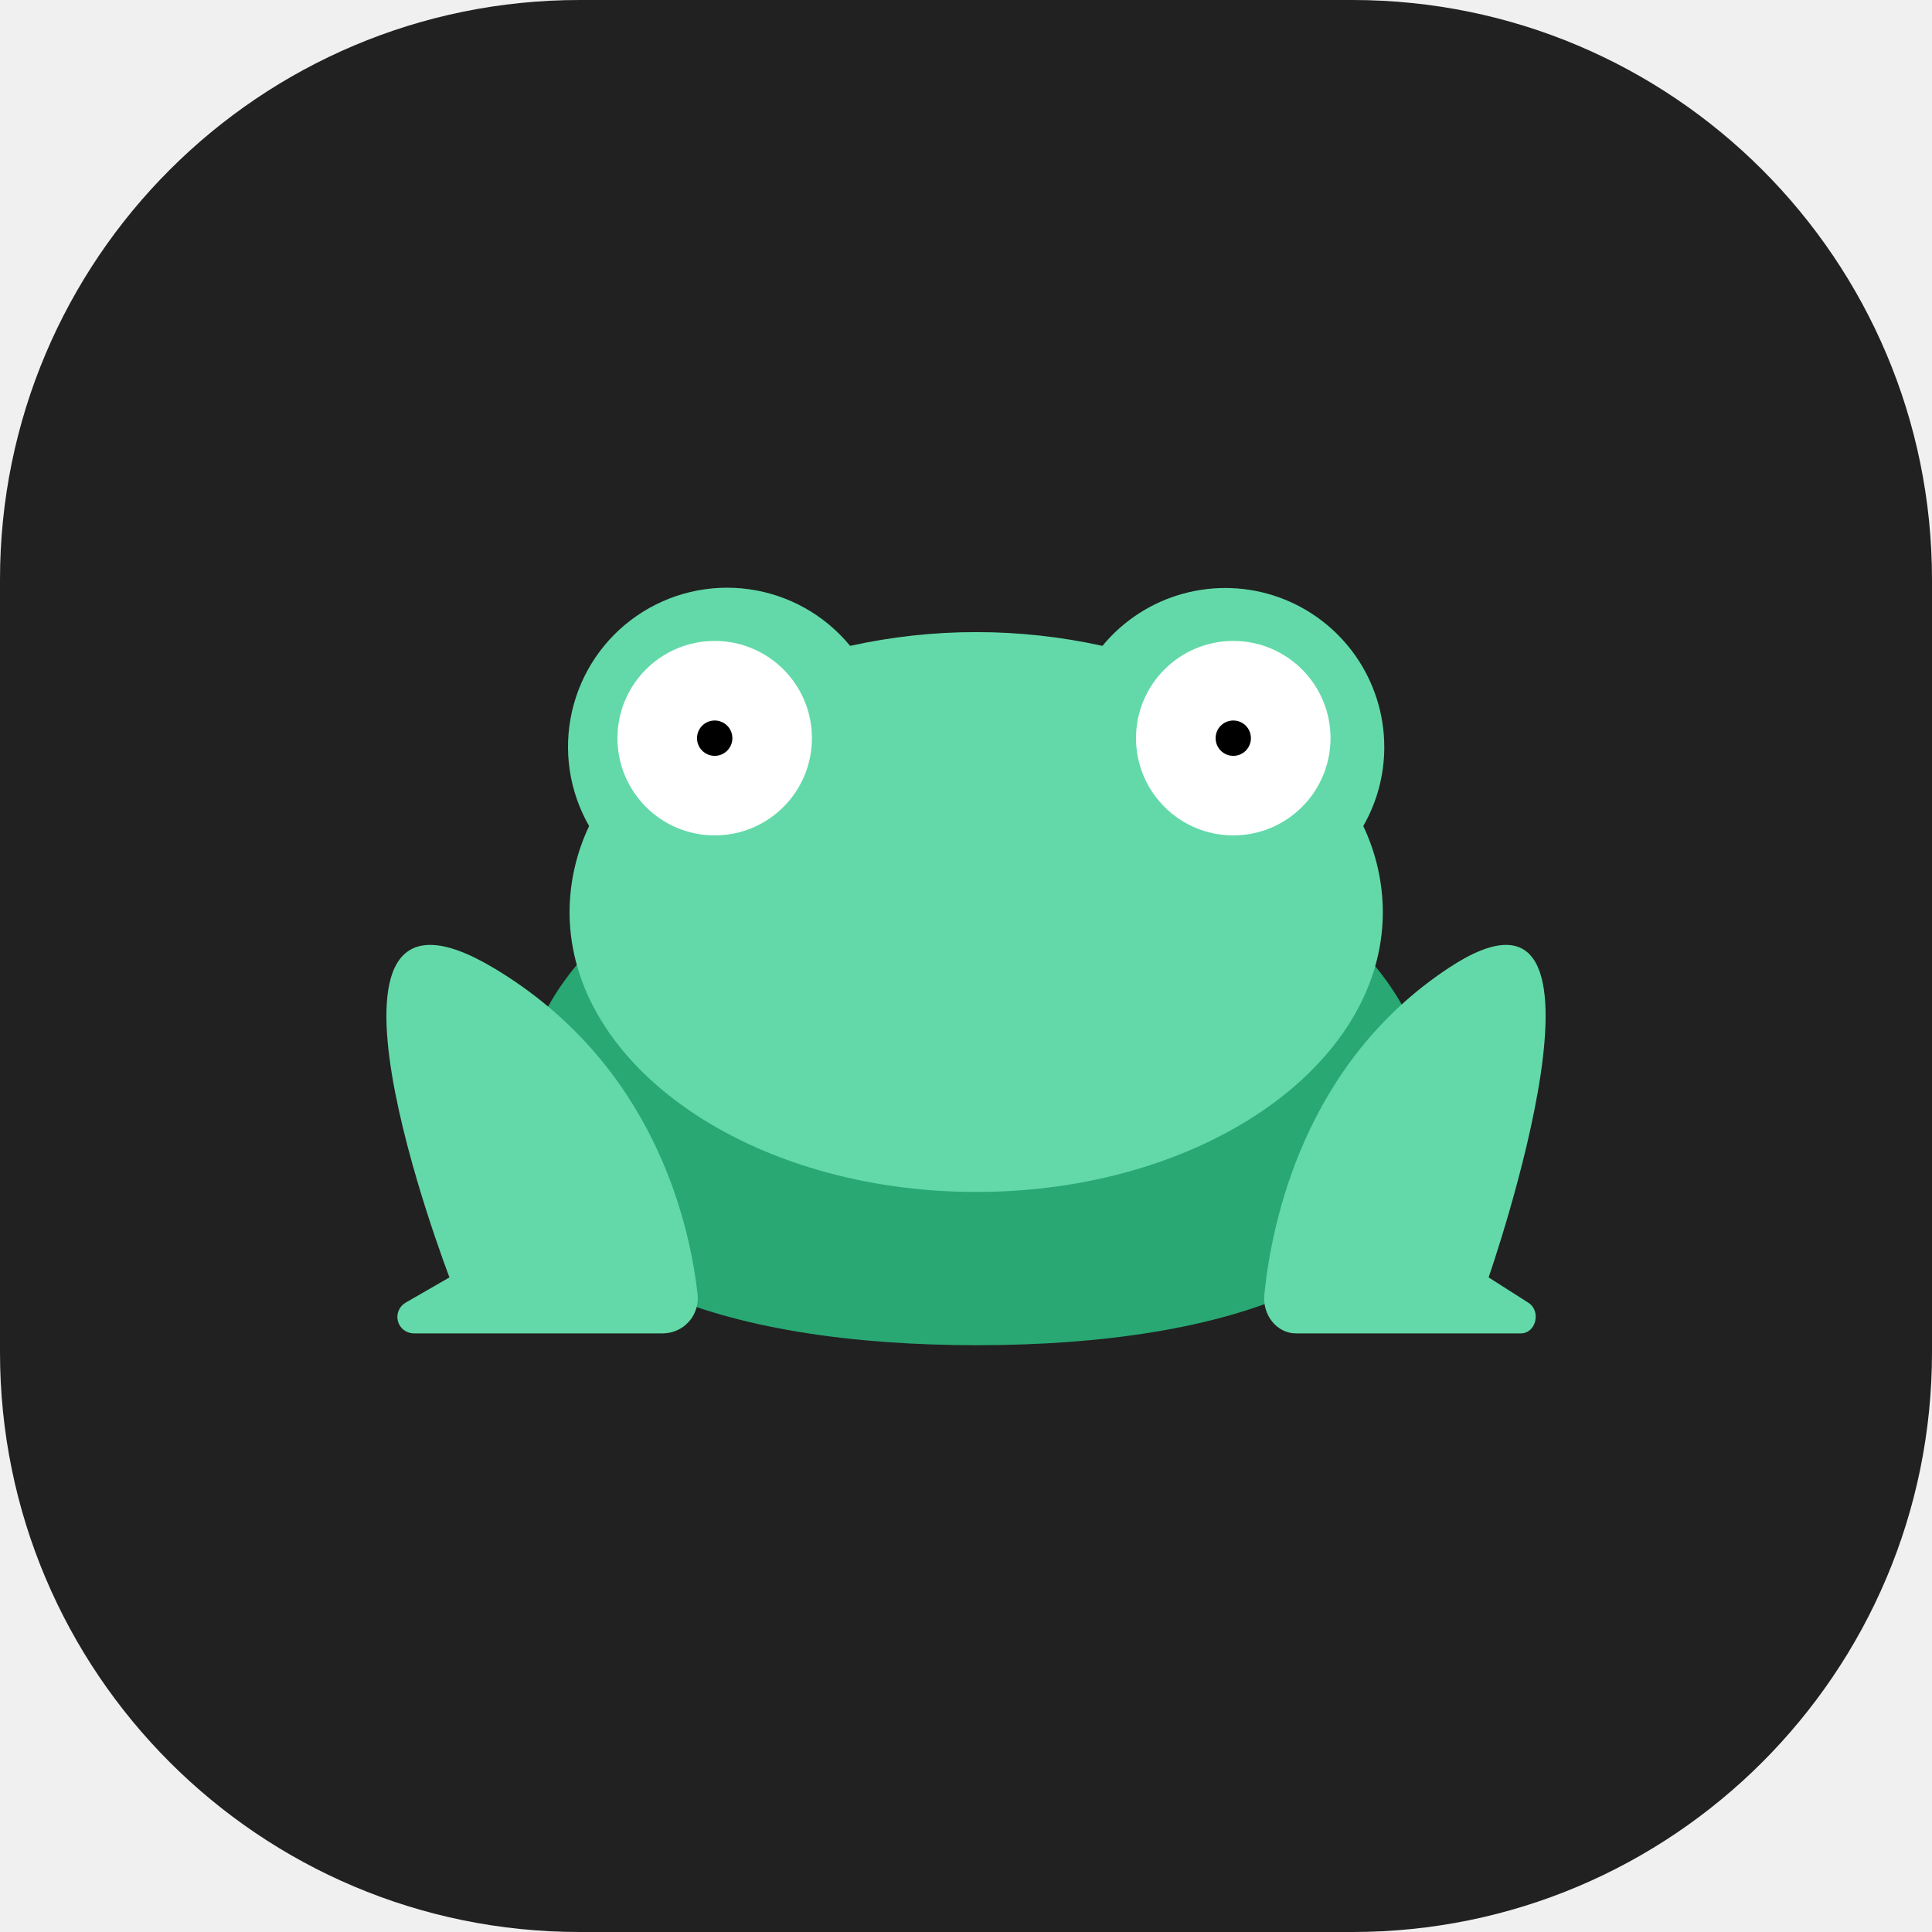
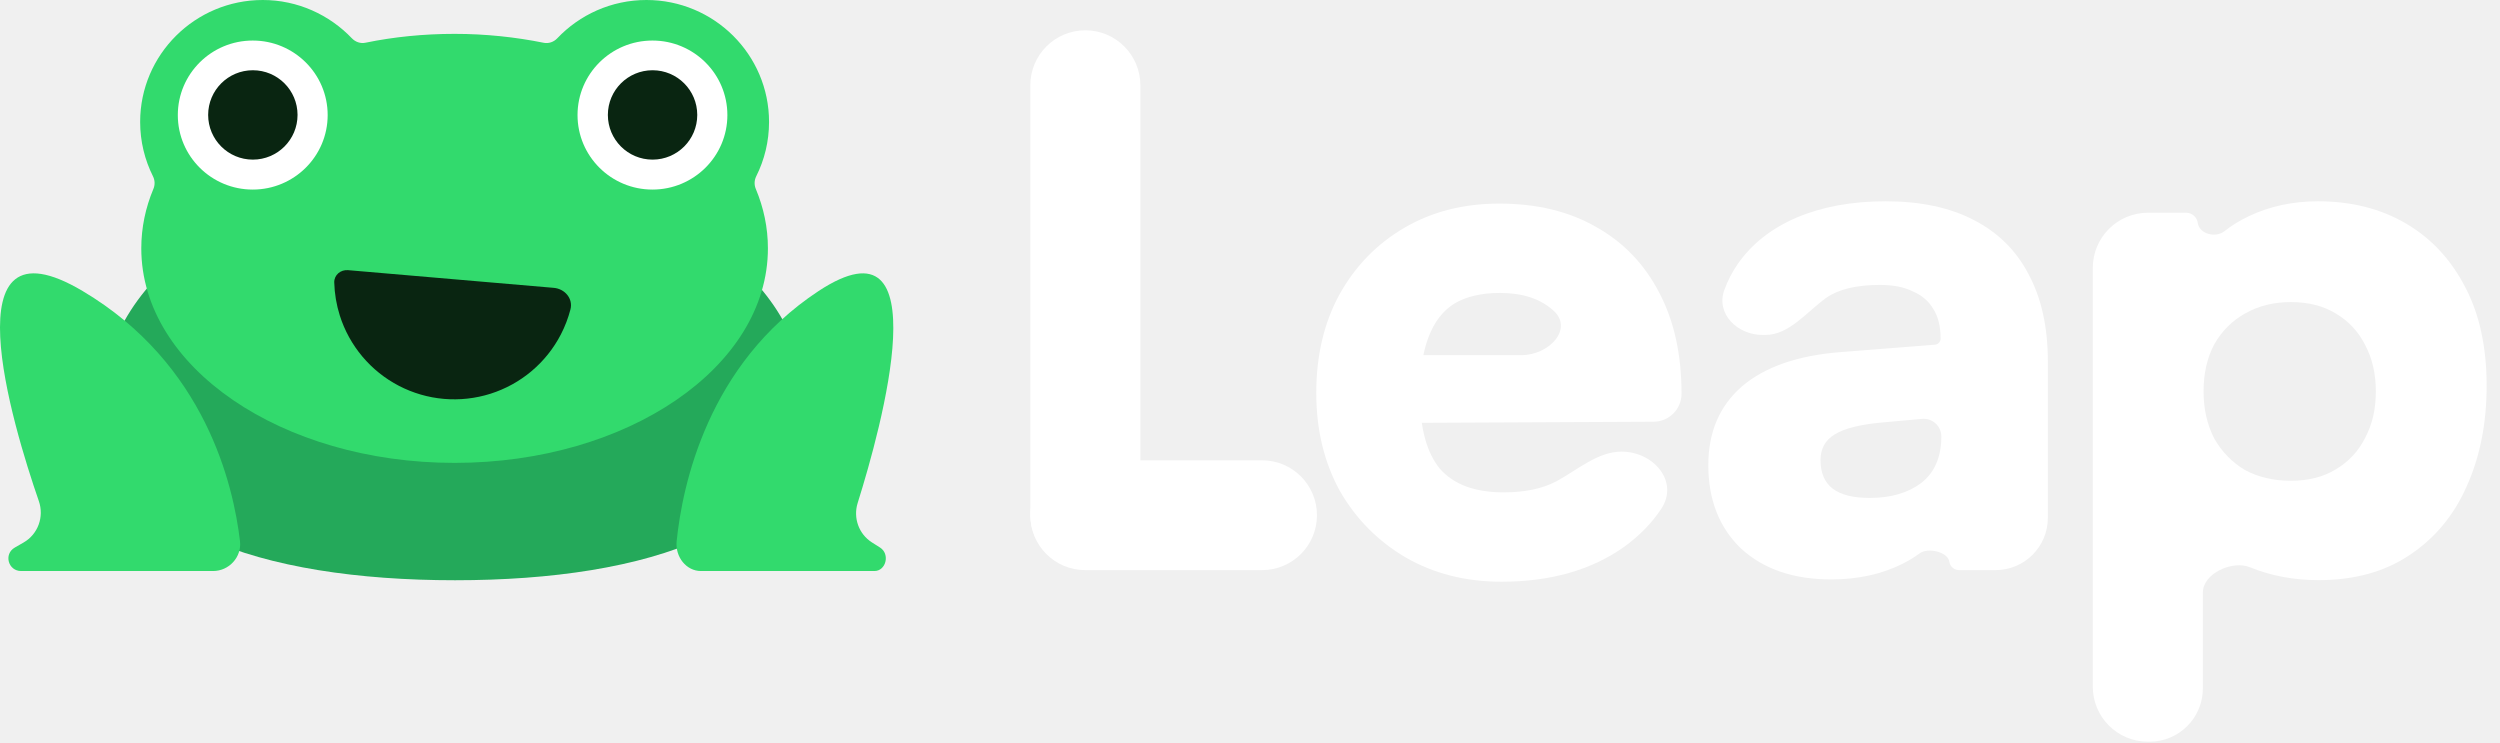
- <svg xmlns="http://www.w3.org/2000/svg" width="40" height="40" viewBox="0 0 40 40" fill="none">
-   <path d="M0 12C0 5.373 5.373 0 12 0H28C34.627 0 40 5.373 40 12V28C40 34.627 34.627 40 28 40H12C5.373 40 0 34.627 0 28V12Z" fill="#212121" />
-   <g clip-path="url(#clip0_3738_54319)">
-     <path d="M29.621 22.996C29.621 26.447 25.432 27.851 20.226 27.851C15.021 27.851 10.771 26.447 10.771 22.996C10.771 19.545 14.99 16.748 20.196 16.748C25.401 16.748 29.621 19.545 29.621 22.996Z" fill="#29A874" />
-     <path d="M28.66 15.466C28.66 14.788 28.45 14.126 28.06 13.572C27.669 13.017 27.117 12.596 26.479 12.367C25.84 12.138 25.147 12.112 24.493 12.292C23.839 12.471 23.256 12.849 22.825 13.372C21.104 12.992 19.321 12.992 17.601 13.372C17.076 12.733 16.331 12.315 15.513 12.2C14.694 12.085 13.863 12.281 13.182 12.751C12.502 13.22 12.024 13.928 11.841 14.735C11.659 15.541 11.786 16.386 12.197 17.102C11.933 17.659 11.794 18.267 11.792 18.883C11.792 22.084 15.562 24.678 20.211 24.678C24.86 24.678 28.63 22.084 28.63 18.883C28.628 18.267 28.489 17.659 28.225 17.102C28.511 16.605 28.661 16.04 28.66 15.466Z" fill="#63D9A9" />
-     <path d="M14.797 17.296C15.909 17.296 16.81 16.395 16.81 15.283C16.81 14.171 15.909 13.27 14.797 13.27C13.685 13.27 12.784 14.171 12.784 15.283C12.784 16.395 13.685 17.296 14.797 17.296Z" fill="white" />
-     <path d="M25.534 17.296C26.645 17.296 27.547 16.395 27.547 15.283C27.547 14.171 26.645 13.27 25.534 13.27C24.422 13.27 23.52 14.171 23.52 15.283C23.52 16.395 24.422 17.296 25.534 17.296Z" fill="white" />
-     <path d="M13.72 27.606C13.822 27.606 13.923 27.585 14.017 27.543C14.11 27.502 14.193 27.441 14.261 27.365C14.33 27.289 14.381 27.199 14.412 27.102C14.444 27.005 14.454 26.902 14.443 26.8C14.273 25.288 13.521 22.012 10.221 20.041C5.829 17.418 9.306 26.447 9.306 26.447L8.398 26.97C8.333 27.008 8.282 27.066 8.253 27.135C8.224 27.204 8.219 27.281 8.238 27.354C8.258 27.426 8.3 27.49 8.36 27.536C8.419 27.581 8.492 27.606 8.567 27.606H13.72Z" fill="#63D9A9" />
-     <path d="M26.831 27.606C26.439 27.606 26.133 27.23 26.177 26.8C26.33 25.288 27.01 22.012 29.992 20.041C33.963 17.418 30.82 26.447 30.82 26.447L31.641 26.97C31.914 27.144 31.802 27.606 31.487 27.606H26.831Z" fill="#63D9A9" />
-     <path d="M14.797 15.649C14.999 15.649 15.163 15.485 15.163 15.283C15.163 15.081 14.999 14.917 14.797 14.917C14.595 14.917 14.431 15.081 14.431 15.283C14.431 15.485 14.595 15.649 14.797 15.649Z" fill="black" />
-     <path d="M25.534 15.649C25.736 15.649 25.899 15.485 25.899 15.283C25.899 15.081 25.736 14.917 25.534 14.917C25.331 14.917 25.168 15.081 25.168 15.283C25.168 15.485 25.331 15.649 25.534 15.649Z" fill="black" />
-   </g>
-   <defs>
-     <clipPath id="clip0_3738_54319">
-       <rect width="24" height="15.678" fill="white" transform="translate(8 12.1719)" />
-     </clipPath>
-   </defs>
+ <svg xmlns="http://www.w3.org/2000/svg" width="165" height="49" viewBox="0 0 165 49" fill="none">
+   <path d="M53.108 26.433C53.108 34.868 42.813 38.296 30.032 38.296C17.25 38.296 6.806 34.868 6.806 26.433C6.806 17.998 17.175 11.173 29.957 11.173C42.739 11.173 53.108 18.013 53.108 26.433Z" fill="#24A95A" />
+   <path d="M50.757 8.047C50.757 3.606 47.131 -0 42.666 -0C40.343 -0 38.251 0.976 36.776 2.531C36.547 2.772 36.213 2.889 35.888 2.824C34.02 2.447 32.043 2.235 30.004 2.235C27.965 2.235 25.988 2.434 24.12 2.82C23.794 2.888 23.459 2.772 23.229 2.532C21.742 0.976 19.65 -0 17.342 -0C12.876 -0 9.25 3.606 9.25 8.047C9.25 9.343 9.557 10.556 10.096 11.635C10.226 11.893 10.239 12.196 10.127 12.462C9.603 13.71 9.325 15.027 9.325 16.393C9.325 24.217 18.585 30.55 30.004 30.55C41.422 30.55 50.682 24.217 50.682 16.393C50.682 15.027 50.404 13.71 49.88 12.462C49.769 12.196 49.782 11.893 49.911 11.635C50.451 10.556 50.757 9.343 50.757 8.047Z" fill="#32DA6D" />
+   <path d="M14.057 37.688C15.121 37.688 15.96 36.764 15.84 35.721C15.406 32.025 13.563 24.023 5.456 19.209C-3.43 13.931 0.797 27.964 2.565 33.077C2.922 34.111 2.508 35.259 1.559 35.804L0.976 36.139C0.227 36.571 0.541 37.688 1.395 37.688H14.057Z" fill="#32DA6D" />
+   <path d="M46.262 37.688C45.303 37.688 44.554 36.764 44.659 35.721C45.033 32.04 46.712 24.023 54.024 19.209C62.121 13.89 58.18 28.183 56.607 33.194C56.298 34.177 56.678 35.247 57.548 35.799L58.085 36.139C58.759 36.571 58.474 37.688 57.71 37.688H46.262Z" fill="#32DA6D" />
+   <path d="M16.681 12.512C19.412 12.512 21.626 10.31 21.626 7.594C21.626 4.878 19.412 2.676 16.681 2.676C13.95 2.676 11.736 4.878 11.736 7.594C11.736 10.31 13.95 12.512 16.681 12.512Z" fill="white" />
+   <path d="M43.062 12.512C45.793 12.512 48.007 10.31 48.007 7.594C48.007 4.878 45.793 2.676 43.062 2.676C40.331 2.676 38.117 4.878 38.117 7.594C38.117 10.31 40.331 12.512 43.062 12.512Z" fill="white" />
+   <path d="M16.688 10.535C18.317 10.535 19.638 9.215 19.638 7.585C19.638 5.956 18.317 4.636 16.688 4.636C15.059 4.636 13.738 5.956 13.738 7.585C13.738 9.215 15.059 10.535 16.688 10.535Z" fill="#092511" />
+   <path d="M43.069 10.535C44.698 10.535 46.019 9.215 46.019 7.585C46.019 5.956 44.698 4.636 43.069 4.636C41.439 4.636 40.119 5.956 40.119 7.585C40.119 9.215 41.439 10.535 43.069 10.535Z" fill="#092511" />
+   <path d="M36.55 18.998C37.281 19.061 37.834 19.71 37.65 20.421C37.501 20.995 37.288 21.552 37.013 22.081C36.534 23.005 35.878 23.825 35.082 24.495C34.286 25.165 33.365 25.671 32.374 25.986C31.382 26.3 30.338 26.416 29.301 26.327C28.265 26.238 27.256 25.945 26.332 25.466C25.409 24.987 24.589 24.331 23.919 23.535C23.249 22.738 22.742 21.818 22.428 20.827C22.203 20.117 22.08 19.381 22.06 18.639C22.048 18.15 22.482 17.788 22.97 17.83L36.55 18.998Z" fill="#092511" />
+   <path d="M75.265 33.939C75.265 35.945 73.639 37.571 71.632 37.571C69.626 37.571 68 35.945 68 33.939L68 5.633C68 3.626 69.626 2 71.632 2C73.639 2 75.265 3.626 75.265 5.633L75.265 30.38V33.939Z" fill="white" />
+   <path d="M71.624 37.628C69.623 37.628 68 36.006 68 34.004C68 32.002 69.623 30.38 71.624 30.38H75.265H83.296C85.297 30.38 86.92 32.002 86.92 34.004C86.92 36.006 85.297 37.628 83.296 37.628H71.624Z" fill="white" />
+   <path d="M99.093 38.394C96.734 38.394 94.626 37.859 92.771 36.789C90.947 35.72 89.5 34.258 88.43 32.402C87.393 30.515 86.874 28.361 86.874 25.939C86.874 23.486 87.377 21.331 88.383 19.476C89.421 17.589 90.852 16.11 92.676 15.041C94.501 13.972 96.592 13.437 98.951 13.437C101.436 13.437 103.574 13.956 105.367 14.994C107.16 16 108.544 17.447 109.519 19.334C110.494 21.19 110.981 23.407 110.981 25.986C110.981 27.004 110.159 27.83 109.141 27.834L92.989 27.91C91.732 27.916 90.717 26.884 90.743 25.627C90.769 24.411 91.762 23.439 92.978 23.439H100.419C102.266 23.439 103.895 21.664 102.489 20.466C101.64 19.712 100.476 19.334 98.998 19.334C97.772 19.334 96.765 19.57 95.979 20.042C95.224 20.514 94.658 21.253 94.28 22.259C93.903 23.234 93.714 24.492 93.714 26.033C93.714 28.235 94.155 29.87 95.035 30.94C95.947 31.977 97.347 32.496 99.234 32.496C100.618 32.496 101.766 32.261 102.678 31.789C102.715 31.77 102.752 31.75 102.788 31.73C104.135 30.988 105.479 29.807 107.016 29.807C109.149 29.807 110.825 31.795 109.648 33.574C109.022 34.52 108.208 35.356 107.207 36.082C105.037 37.623 102.332 38.394 99.093 38.394Z" fill="white" />
+   <path d="M120.863 38.242C118.378 38.242 116.397 37.566 114.919 36.213C113.472 34.829 112.749 32.989 112.749 30.693C112.749 28.523 113.488 26.794 114.966 25.504C116.476 24.215 118.646 23.46 121.476 23.239L127.705 22.75C127.917 22.733 128.081 22.556 128.081 22.343C128.081 21.557 127.924 20.912 127.609 20.409C127.295 19.874 126.839 19.481 126.241 19.23C125.675 18.946 124.952 18.805 124.071 18.805C122.53 18.805 121.351 19.088 120.533 19.654C119.262 20.569 118.084 22.107 116.517 22.107H116.334C114.666 22.107 113.238 20.712 113.804 19.143C114.024 18.536 114.316 17.968 114.683 17.437C115.595 16.116 116.884 15.094 118.551 14.37C120.25 13.647 122.215 13.285 124.448 13.285C126.744 13.285 128.679 13.694 130.251 14.512C131.855 15.329 133.066 16.525 133.884 18.097C134.733 19.67 135.158 21.588 135.158 23.853V34.179C135.158 36.084 133.613 37.628 131.708 37.628H129.298C128.978 37.628 128.706 37.394 128.658 37.078C128.557 36.411 127.234 36.121 126.692 36.523C126.366 36.764 125.996 36.992 125.581 37.204C124.197 37.896 122.624 38.242 120.863 38.242ZM123.411 32.864C124.794 32.864 125.927 32.533 126.807 31.873C127.688 31.181 128.128 30.159 128.128 28.806C128.128 28.122 127.541 27.585 126.86 27.646L124.448 27.863C122.876 27.989 121.759 28.256 121.099 28.665C120.47 29.042 120.155 29.608 120.155 30.363C120.155 31.212 120.423 31.841 120.957 32.25C121.492 32.659 122.31 32.864 123.411 32.864Z" fill="white" />
+   <path d="M141.756 48.951C139.75 48.951 138.124 47.324 138.124 45.318V17.684C138.124 15.671 139.755 14.04 141.767 14.04H144.284C144.673 14.04 145.002 14.328 145.053 14.714C145.148 15.442 146.233 15.72 146.807 15.263C147.273 14.892 147.806 14.563 148.408 14.276C149.792 13.615 151.317 13.285 152.984 13.285C155.186 13.285 157.12 13.773 158.787 14.748C160.454 15.723 161.759 17.122 162.703 18.946C163.646 20.739 164.118 22.909 164.118 25.457C164.118 27.941 163.678 30.159 162.797 32.109C161.948 34.027 160.69 35.537 159.023 36.638C157.387 37.738 155.39 38.289 153.031 38.289C151.396 38.289 149.886 38.006 148.502 37.44C147.336 36.962 145.389 37.847 145.389 39.107V45.435C145.389 47.377 143.815 48.951 141.873 48.951H141.756ZM145.436 25.834C145.436 26.998 145.672 28.036 146.144 28.948C146.647 29.828 147.323 30.52 148.172 31.024C149.053 31.495 150.059 31.731 151.192 31.731C152.355 31.731 153.346 31.48 154.164 30.977C155.013 30.473 155.658 29.781 156.098 28.901C156.57 28.02 156.806 26.998 156.806 25.834C156.806 24.671 156.57 23.648 156.098 22.768C155.658 21.887 155.013 21.195 154.164 20.692C153.346 20.189 152.355 19.937 151.192 19.937C150.059 19.937 149.053 20.189 148.172 20.692C147.323 21.164 146.647 21.84 146.144 22.721C145.672 23.601 145.436 24.639 145.436 25.834Z" fill="white" />
</svg>
